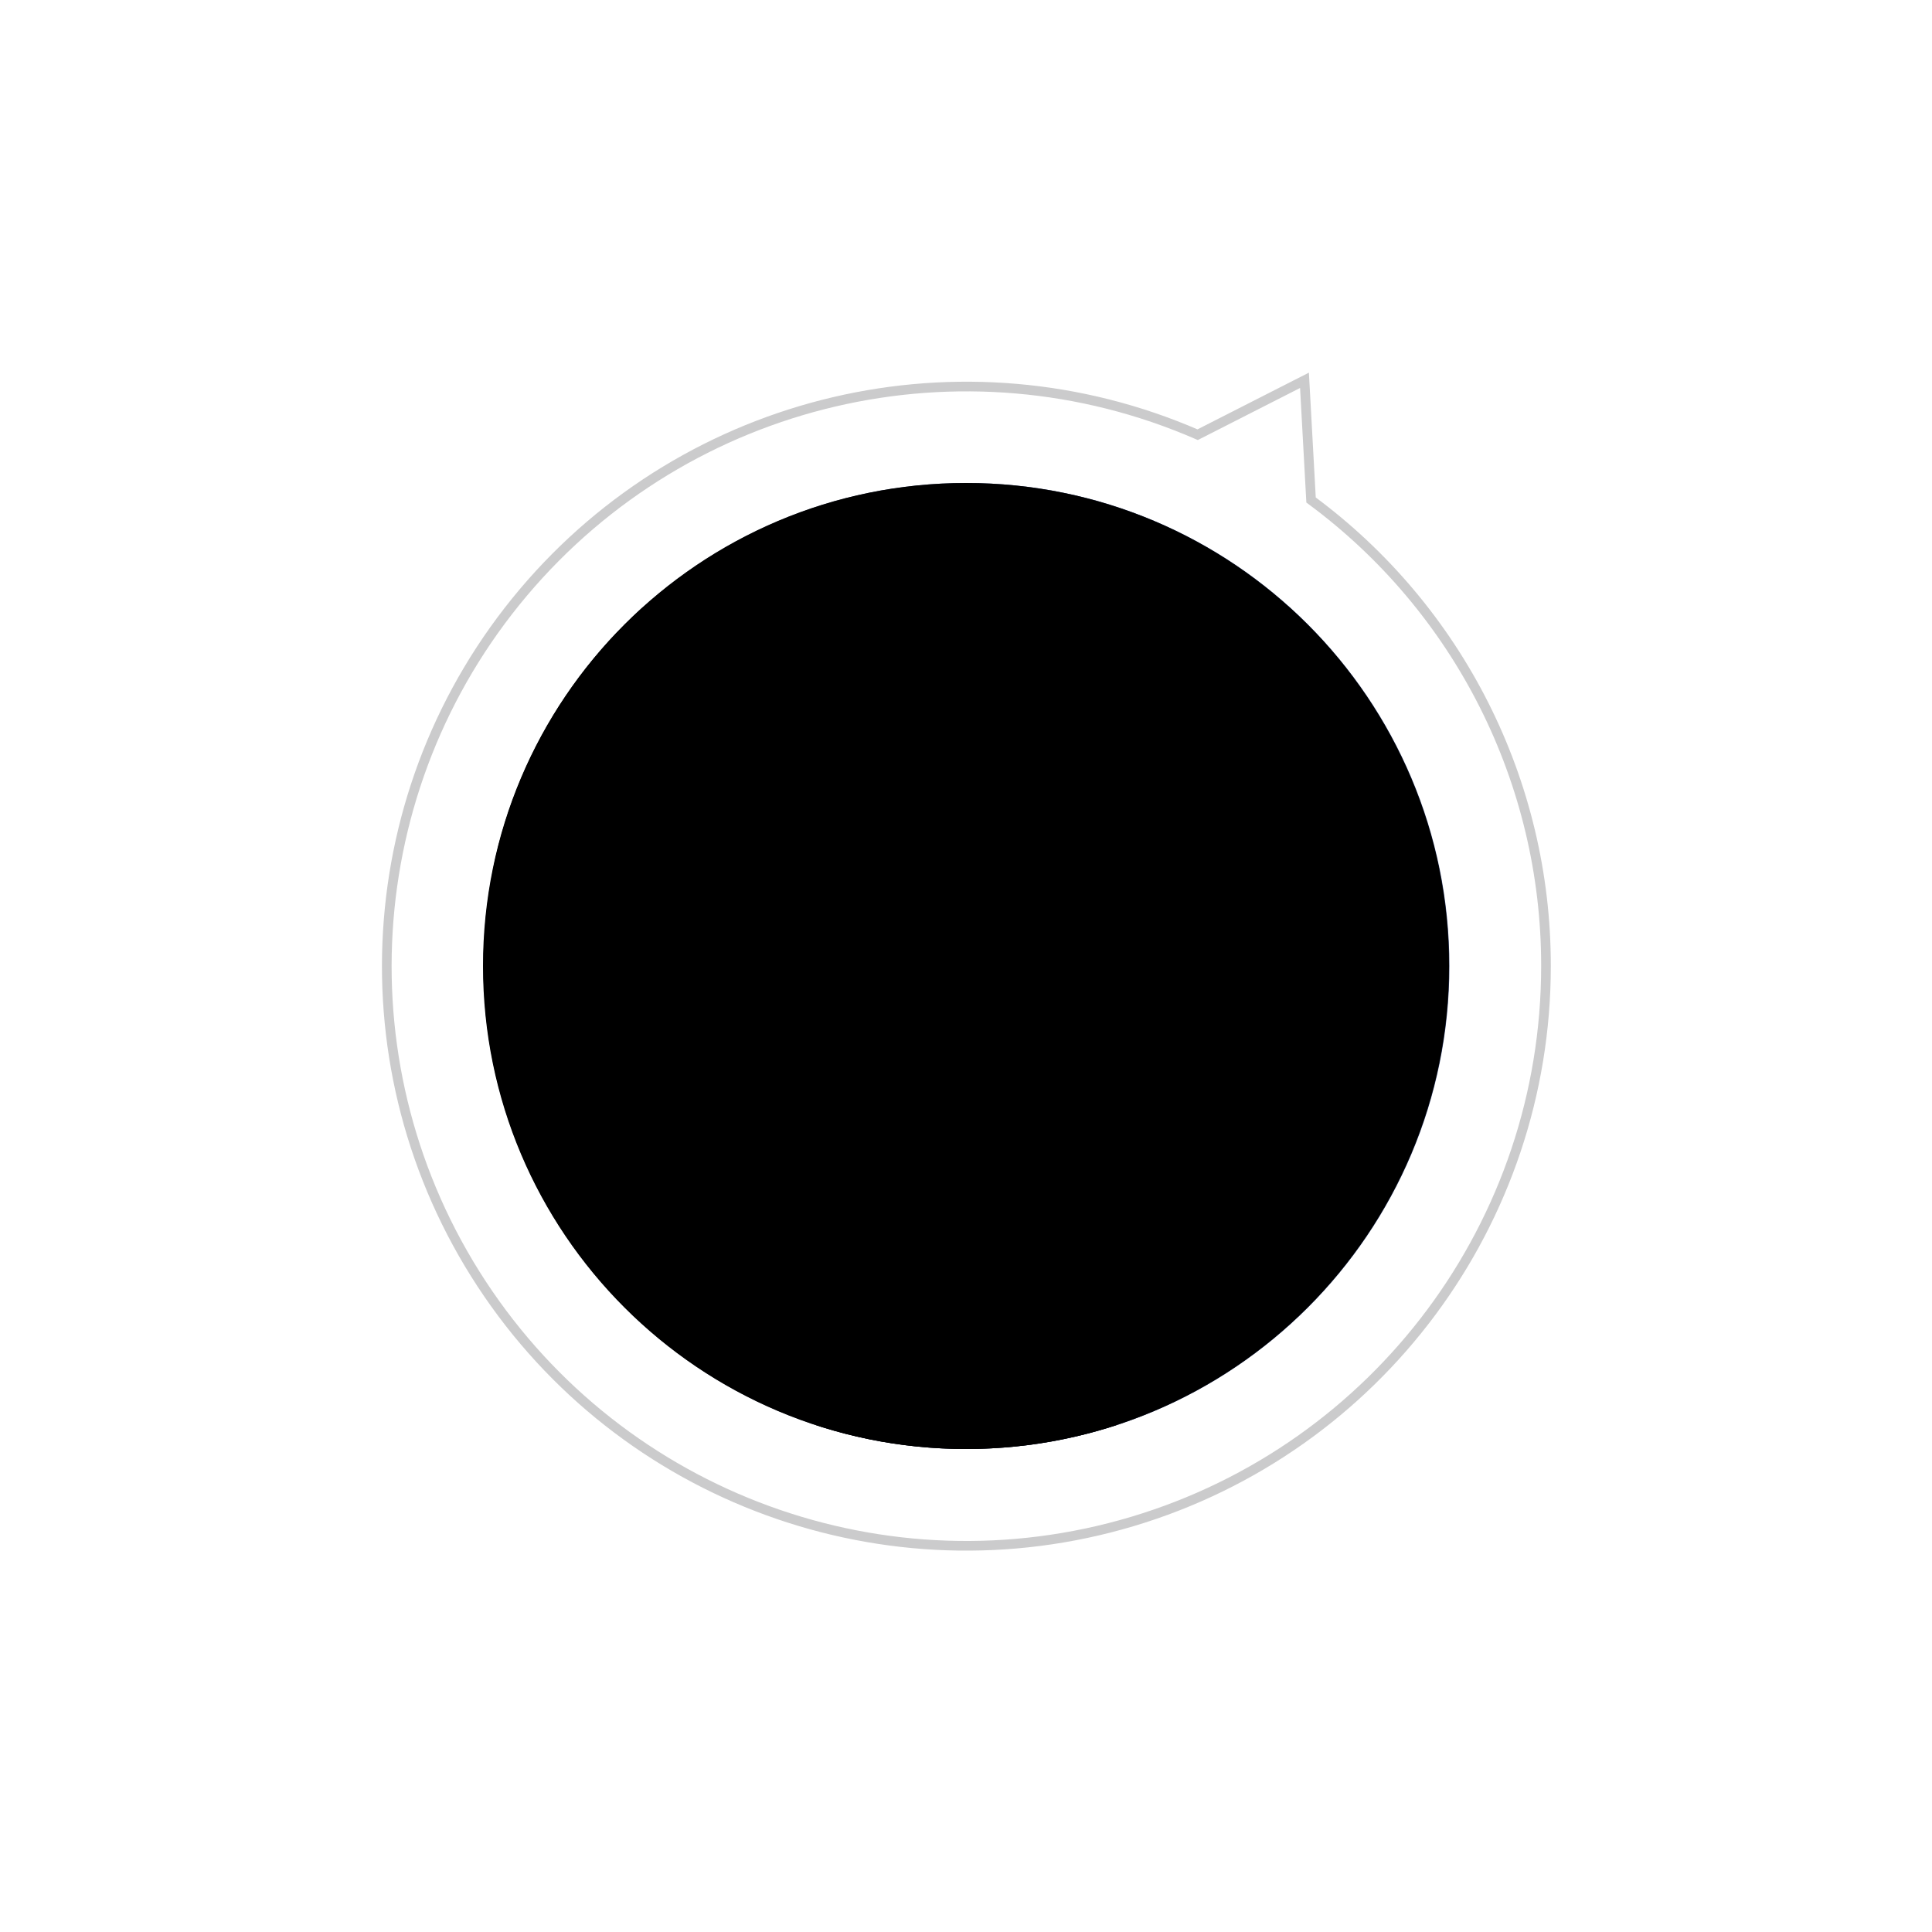
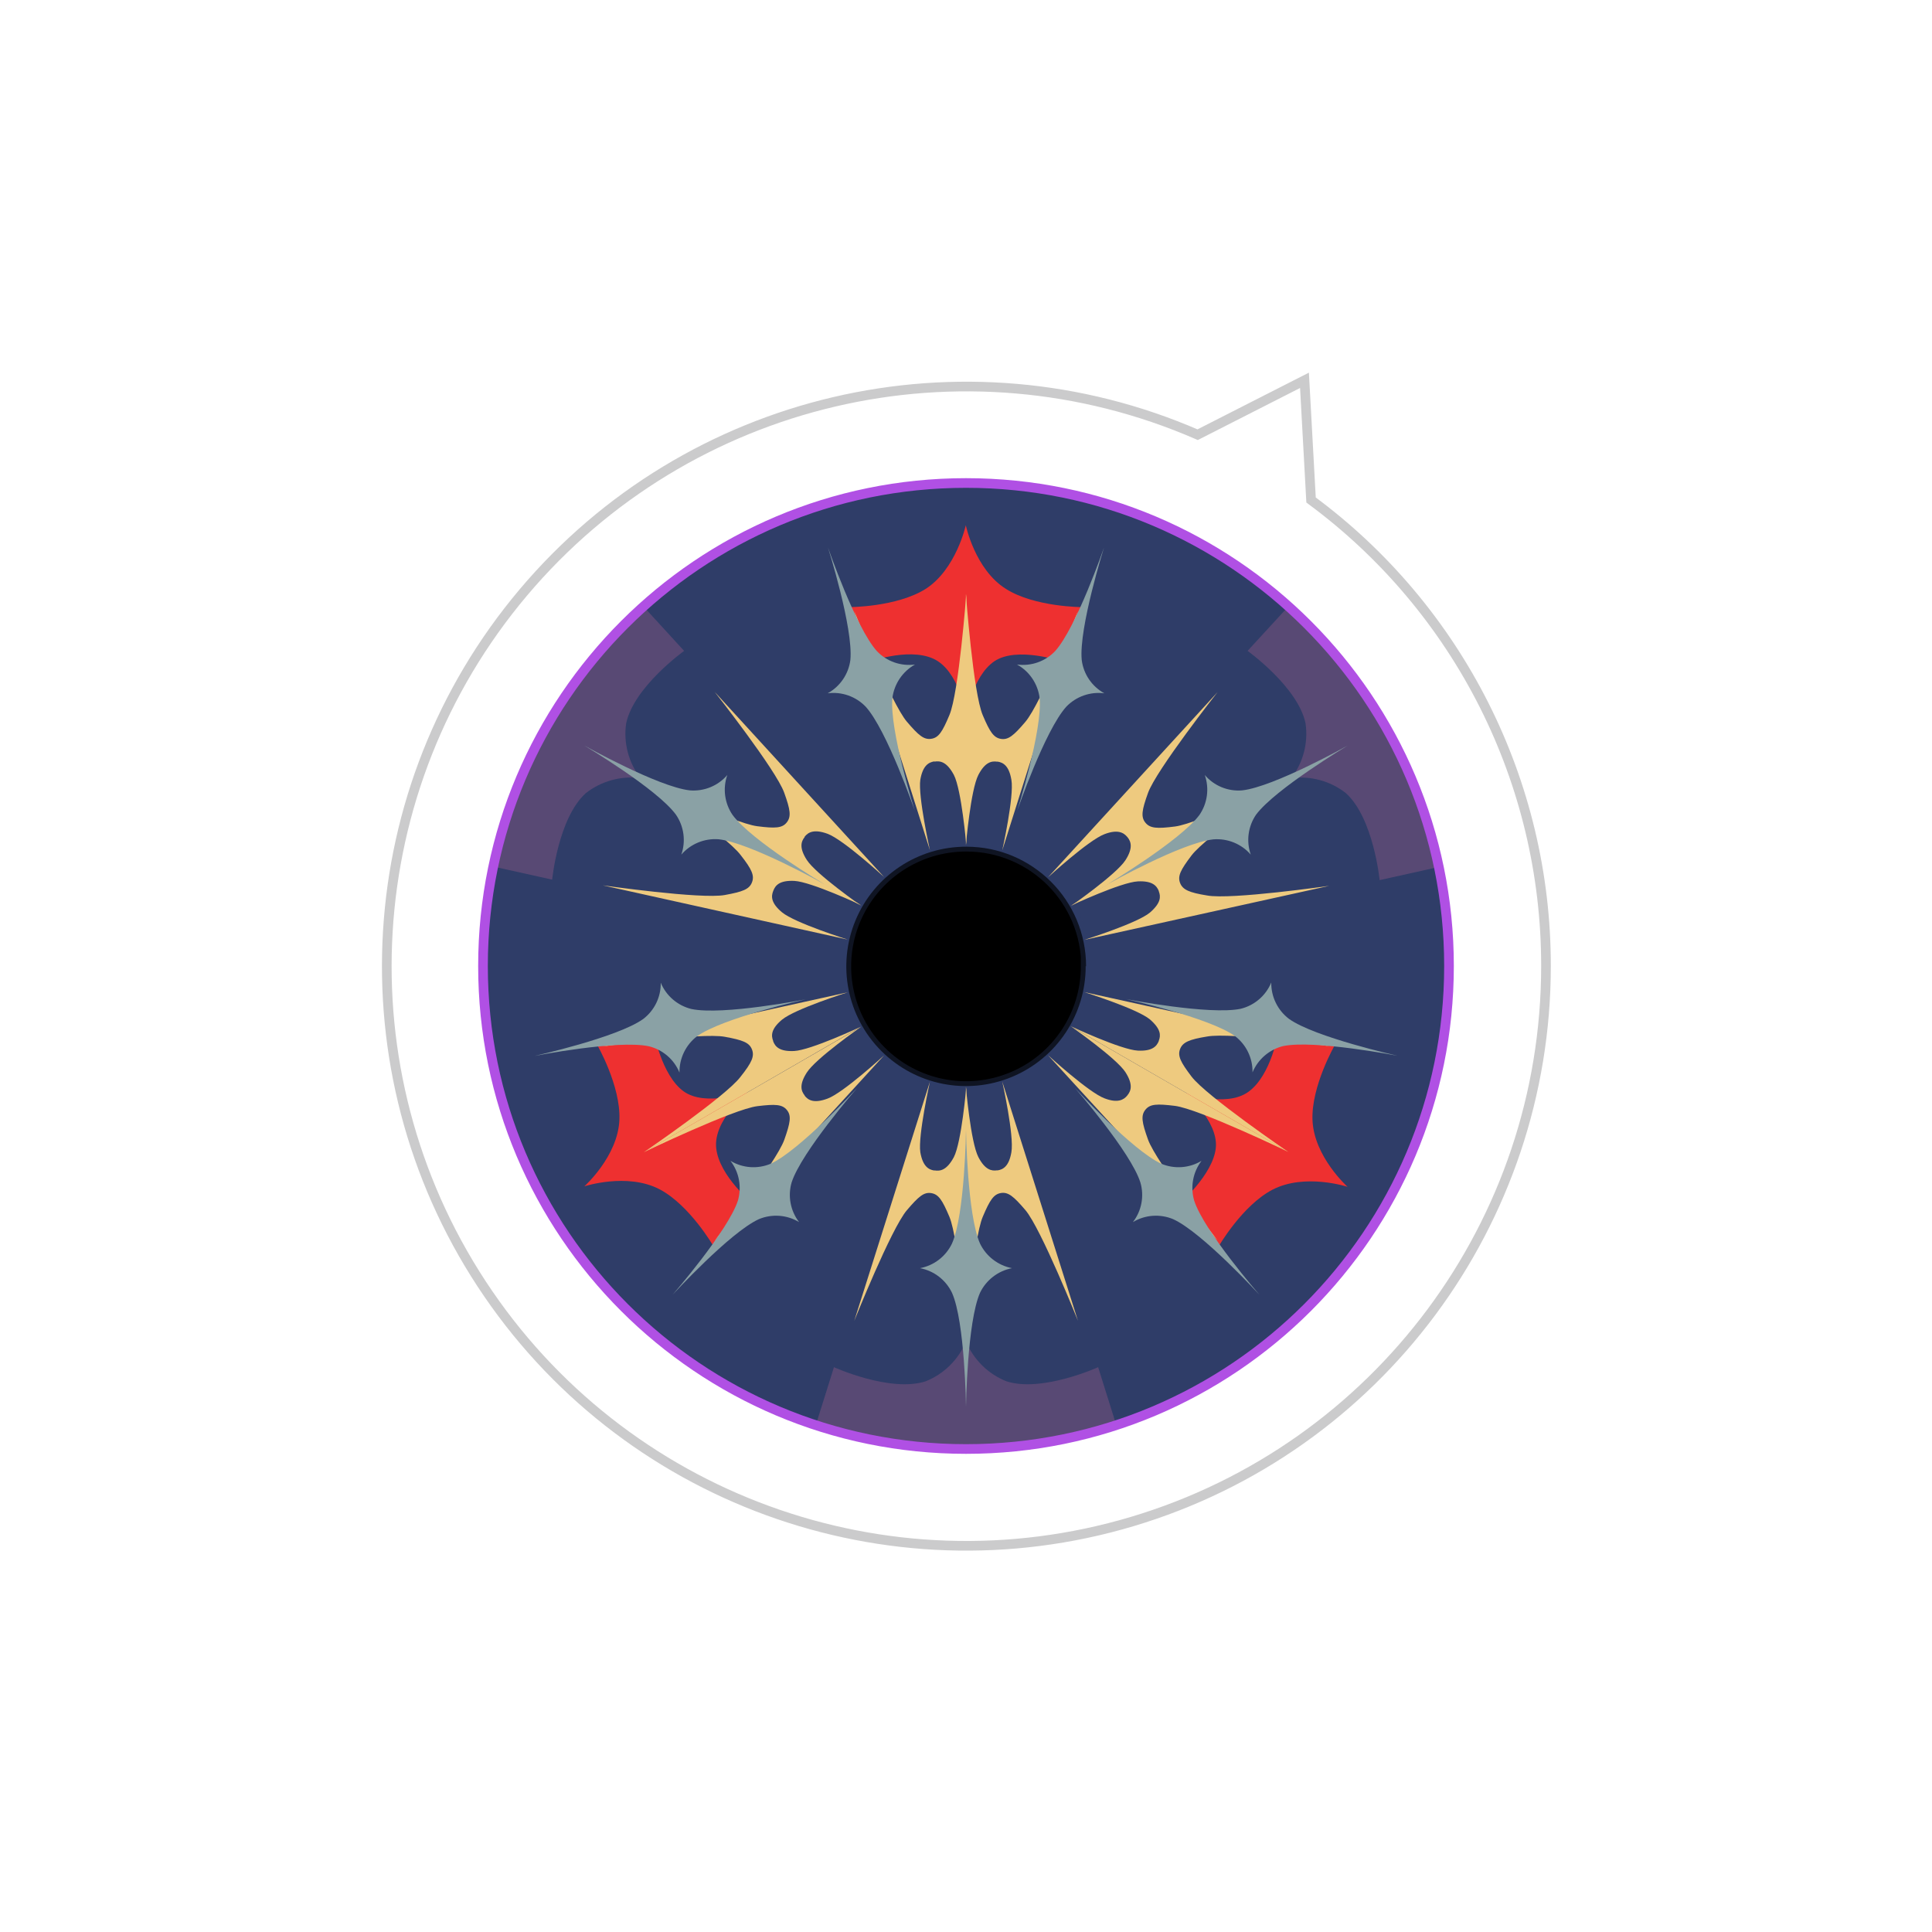
<svg xmlns="http://www.w3.org/2000/svg" id="Layer_1" data-name="Layer 1" viewBox="0 0 200 200">
  <defs>
-     <style>.seele-default-1,.seele-default-12,.seele-default-2,.seele-default-7{fill:none;}.seele-default-2{stroke:#cbcbcc;}.seele-default-12,.seele-default-2,.seele-default-7{stroke-miterlimit:10;}.seele-default-3{clip-path:url(#clip-path);}.seele-default-4{fill:url(#linear-gradient);}.seele-default-5{opacity:0.33;}.seele-default-6{clip-path:url(#clip-path-3);}.seele-default-7{stroke:#2f3d68;}.seele-default-8{fill:#584974;}.seele-default-9{fill:#ee3030;}.seele-default-10{fill:#eeca7f;}.seele-default-11{fill:#8aa1a5;}.seele-default-12{stroke:#b050e4;}</style>
-     <clipPath id="clip-path" transform="translate(-49.96 -50.35)">
+     <style>.seele-default-1,.seele-default-12,.seele-default-2,.seele-default-7{fill:none;}.seele-default-2{stroke:#cbcbcc;}.seele-default-12,.seele-default-2,.seele-default-7{stroke-miterlimit:10;}.seele-default-3{clip-path:url(#seele-default-clip-path);}.seele-default-4{fill:url(#seele-default-linear-gradient);}.seele-default-5{opacity:0.33;}.seele-default-6{clip-path:url(#seele-default-clip-path-3);}.seele-default-7{stroke:#2f3d68;}.seele-default-8{fill:#584974;}.seele-default-9{fill:#ee3030;}.seele-default-10{fill:#eeca7f;}.seele-default-11{fill:#8aa1a5;}.seele-default-12{stroke:#b050e4;}</style>
+     <clipPath id="seele-default-clip-path" transform="translate(-49.96 -50.35)">
      <path class="seele-default-1" d="M100,150.35a50,50,0,1,0,50-50,50,50,0,0,0-50,50" />
    </clipPath>
-     <linearGradient id="linear-gradient" x1="1.02" y1="599.61" x2="1.03" y2="599.61" gradientTransform="matrix(141.42, 0, 0, -141.42, -55.47, 84947.52)" gradientUnits="userSpaceOnUse">
+     <linearGradient id="seele-default-linear-gradient" x1="1.02" y1="599.61" x2="1.03" y2="599.61" gradientTransform="matrix(141.42, 0, 0, -141.42, -55.47, 84947.52)" gradientUnits="userSpaceOnUse">
      <stop offset="0" stop-color="#0f1215" />
      <stop offset="0.19" stop-color="#11141a" />
      <stop offset="0.44" stop-color="#171c29" />
      <stop offset="0.7" stop-color="#202943" />
      <stop offset="0.99" stop-color="#2e3c66" />
      <stop offset="1" stop-color="#2f3d68" />
    </linearGradient>
-     <clipPath id="clip-path-3" transform="translate(-49.96 -50.35)">
+     <clipPath id="seele-default-clip-path-3" transform="translate(-49.96 -50.35)">
      <rect class="seele-default-1" x="137.08" y="137.46" width="25.77" height="25.77" />
    </clipPath>
  </defs>
  <path id="Path_63" data-name="Path 63" class="seele-default-2" d="M210,150.35a60,60,0,1,1-36.06-55L185,89.72l.68,12.39A59.88,59.88,0,0,1,210,150.35Z" transform="translate(-49.96 -50.35)" />
  <g class="seele-default-3">
    <g id="Group_42" data-name="Group 42">
      <rect id="Rectangle_43" data-name="Rectangle 43" class="seele-default-4" x="79.25" y="79.64" width="141.42" height="141.42" transform="translate(-112.35 99.73) rotate(-45)" />
      <path id="Path_64" data-name="Path 64" d="M162.35,150.35A12.39,12.39,0,1,1,150,138h0a12.39,12.39,0,0,1,12.39,12.39h0" transform="translate(-49.96 -50.35)" />
    </g>
  </g>
  <g class="seele-default-3">
    <g id="Group_47" data-name="Group 47">
      <g id="Group_46" data-name="Group 46" class="seele-default-5">
        <g id="Group_45" data-name="Group 45">
          <g class="seele-default-6">
            <g id="Group_44" data-name="Group 44">
              <path id="Path_66" data-name="Path 66" class="seele-default-7" d="M162.35,150.35A12.39,12.39,0,1,1,150,138h0a12.39,12.39,0,0,1,12.39,12.39Z" transform="translate(-49.96 -50.35)" />
            </g>
          </g>
        </g>
      </g>
-       <path id="Path_67" data-name="Path 67" class="seele-default8" d="M165.52,197.88l-1.88-6s-5.83,2.65-9.5,1.46a7.58,7.58,0,0,1-4.18-4.12,7.56,7.56,0,0,1-4.17,4.12c-3.67,1.19-9.5-1.46-9.5-1.46l-1.88,6a50.26,50.26,0,0,0,31.11,0" transform="translate(-49.96 -50.35)" />
-       <path id="Path_68" data-name="Path 68" class="seele-default8" d="M101,140.05l6.12,1.36s.62-6.37,3.48-8.95a7.61,7.61,0,0,1,5.66-1.56,7.53,7.53,0,0,1-1.48-5.67c.8-3.78,6-7.5,6-7.5l-4.23-4.62A50.19,50.19,0,0,0,101,140.05" transform="translate(-49.96 -50.35)" />
-       <path id="Path_69" data-name="Path 69" class="seele-default8" d="M183.35,113.11l-4.24,4.62s5.21,3.73,6,7.5a7.56,7.56,0,0,1-1.48,5.68,7.53,7.53,0,0,1,5.66,1.55c2.86,2.59,3.49,9,3.49,9l6.11-1.36a50.27,50.27,0,0,0-15.55-26.95" transform="translate(-49.96 -50.35)" />
-       <path id="Path_70" data-name="Path 70" class="seele-default9" d="M150,124.28s.8-4.59,3.39-5.75,6.9.42,6.9.42L162,113.2s-4.93,0-7.91-1.89c-3.2-2-4.15-6.59-4.15-6.59s-1,4.56-4.15,6.59c-3,1.89-7.91,1.89-7.91,1.89l1.78,5.75s4.22-1.62,6.9-.42,3.38,5.75,3.38,5.75" transform="translate(-49.96 -50.35)" />
-       <path id="Path_71" data-name="Path 71" class="seele-default9" d="M172.54,163.38s3.57,3,3.28,5.8S172,175,172,175l4.09,4.41s2.46-4.27,5.59-5.9c3.36-1.75,7.78-.3,7.78-.3s-3.47-3.1-3.63-6.89c-.15-3.52,2.32-7.8,2.32-7.8l-5.86-1.33s-.71,4.46-3.09,6.18-6.67.06-6.67.06" transform="translate(-49.96 -50.35)" />
-       <path id="Path_72" data-name="Path 72" class="seele-default9" d="M127.38,163.38s-4.37,1.6-6.66-.06-3.1-6.18-3.1-6.18l-5.86,1.34s2.47,4.27,2.32,7.8c-.16,3.78-3.63,6.88-3.63,6.88s4.42-1.45,7.78.3c3.13,1.64,5.59,5.9,5.59,5.9l4.09-4.4s-3.51-2.85-3.81-5.77,3.28-5.8,3.28-5.8" transform="translate(-49.96 -50.35)" />
-       <path id="Path_73" data-name="Path 73" class="seele-default10" d="M153.22,129.19c.58.09,1.19.41,1.44,1.89.3,1.71-.95,7.31-.95,7.31l7.84-24.77s-3.82,9.54-5.44,11.45c-1.22,1.44-1.78,1.89-2.53,1.77s-1.15-.71-1.88-2.44c-1-2.31-1.75-12.57-1.75-12.57l0,26s.49-5.72,1.29-7.26c.69-1.33,1.37-1.46,1.95-1.37" transform="translate(-49.96 -50.35)" />
-       <path id="Path_74" data-name="Path 74" class="seele-default10" d="M146.7,129.19c.59-.09,1.26,0,2,1.37.8,1.54,1.29,7.26,1.29,7.26l0-26s-.77,10.25-1.75,12.56c-.73,1.74-1.12,2.34-1.88,2.45s-1.3-.34-2.52-1.77c-1.63-1.91-5.45-11.46-5.45-11.46l7.84,24.78s-1.25-5.6-1-7.31c.26-1.48.86-1.8,1.44-1.9" transform="translate(-49.96 -50.35)" />
-       <path id="Path_75" data-name="Path 75" class="seele-default10" d="M146.7,171.51c.59.09,1.26,0,2-1.37.8-1.55,1.29-7.27,1.29-7.27l0,26s-.77-10.25-1.75-12.56c-.73-1.73-1.12-2.33-1.88-2.45s-1.3.34-2.52,1.77c-1.63,1.91-5.45,11.46-5.45,11.46l7.84-24.78s-1.25,5.6-1,7.32c.26,1.47.86,1.8,1.44,1.89" transform="translate(-49.96 -50.35)" />
-       <path id="Path_76" data-name="Path 76" class="seele-default10" d="M153.22,171.51c.58-.09,1.19-.42,1.44-1.89.3-1.72-.95-7.32-.95-7.32l7.84,24.78s-3.82-9.55-5.44-11.46c-1.22-1.43-1.78-1.89-2.53-1.77s-1.15.72-1.88,2.45c-1,2.31-1.75,12.56-1.75,12.56l0-26s.49,5.72,1.29,7.27c.69,1.33,1.37,1.46,1.95,1.37" transform="translate(-49.96 -50.35)" />
-       <path id="Path_77" data-name="Path 77" class="seele-default10" d="M166.66,163.75c-.37.46-1,.82-2.36.3-1.63-.6-5.86-4.48-5.86-4.48L176,178.75s-6.36-8.08-7.2-10.44c-.64-1.78-.75-2.48-.27-3.08s1.19-.63,3.06-.4c2.48.31,11.75,4.77,11.75,4.77l-22.52-13s4.71,3.29,5.65,4.75c.8,1.26.58,1.91.21,2.37" transform="translate(-49.96 -50.35)" />
-       <path id="Path_78" data-name="Path 78" class="seele-default10" d="M169.92,158.11c-.22.55-.67,1.07-2.16,1-1.74-.08-6.94-2.52-6.94-2.52l22.49,13s-8.49-5.8-10-7.79c-1.14-1.5-1.46-2.14-1.19-2.85s.95-1,2.8-1.3c2.47-.46,12.65,1,12.65,1l-25.38-5.6s5.48,1.72,6.81,2.83c1.15,1,1.13,1.65.92,2.2" transform="translate(-49.96 -50.35)" />
-       <path id="Path_79" data-name="Path 79" class="seele-default10" d="M133.26,137c-.37.46-.59,1.11.22,2.37.93,1.46,5.64,4.75,5.64,4.75l-22.52-13s9.27,4.45,11.75,4.76c1.87.24,2.59.2,3.06-.4s.37-1.3-.27-3.07c-.84-2.36-7.2-10.44-7.2-10.44l17.54,19.17s-4.22-3.88-5.86-4.48c-1.4-.51-2-.15-2.36.3" transform="translate(-49.96 -50.35)" />
-       <path id="Path_80" data-name="Path 80" class="seele-default10" d="M130,142.59c-.22.55-.24,1.24.91,2.2,1.34,1.11,6.82,2.83,6.82,2.83L112.36,142s10.18,1.46,12.64,1c1.85-.34,2.52-.59,2.8-1.3s0-1.35-1.18-2.85c-1.51-2-10-7.8-10-7.8l22.49,13s-5.2-2.43-6.93-2.51c-1.5-.07-1.95.45-2.16,1" transform="translate(-49.96 -50.35)" />
-       <path id="Path_81" data-name="Path 81" class="seele-default10" d="M130,158.11c-.22-.55-.24-1.24.91-2.2,1.34-1.12,6.82-2.84,6.82-2.84l-25.38,5.61s10.18-1.47,12.65-1c1.85.34,2.52.59,2.8,1.3s0,1.35-1.19,2.85c-1.51,2-10,7.8-10,7.8l22.48-13s-5.2,2.44-6.93,2.52c-1.5.07-1.95-.45-2.16-1" transform="translate(-49.96 -50.35)" />
-       <path id="Path_82" data-name="Path 82" class="seele-default10" d="M133.26,163.75c-.37-.46-.59-1.11.22-2.37.93-1.47,5.64-4.75,5.64-4.75l-22.52,13s9.27-4.46,11.76-4.77c1.87-.23,2.58-.19,3.06.4s.36,1.3-.27,3.08c-.84,2.36-7.2,10.44-7.2,10.44l17.53-19.18s-4.22,3.88-5.86,4.48c-1.4.52-2,.16-2.36-.3" transform="translate(-49.96 -50.35)" />
-       <path id="Path_83" data-name="Path 83" class="seele-default10" d="M169.92,142.59c-.22-.55-.67-1.07-2.16-1-1.74.08-6.94,2.51-6.94,2.51l22.49-13s-8.49,5.8-10,7.8c-1.14,1.5-1.46,2.14-1.19,2.85s.95,1,2.8,1.3c2.47.46,12.65-1,12.65-1l-25.38,5.6s5.48-1.72,6.81-2.83c1.15-1,1.13-1.65.92-2.2" transform="translate(-49.96 -50.35)" />
-       <path id="Path_84" data-name="Path 84" class="seele-default10" d="M166.66,137c-.37-.46-1-.82-2.36-.3-1.63.6-5.86,4.48-5.86,4.48L176,122s-6.36,8.08-7.2,10.44c-.64,1.77-.75,2.48-.27,3.07s1.19.64,3.06.4c2.48-.31,11.75-4.77,11.75-4.77l-22.52,13s4.71-3.28,5.65-4.75c.8-1.25.58-1.91.21-2.37" transform="translate(-49.96 -50.35)" />
-       <path id="Path_85" data-name="Path 85" class="seele-default11" d="M155.24,119.14a4.6,4.6,0,0,0,3.94-1.38c2.22-2.46,5.07-10.74,5.07-10.74s-2.63,8.35-2.31,11.65a4.58,4.58,0,0,0,2.34,3.45,4.64,4.64,0,0,0-3.94,1.39c-2.22,2.46-5.07,10.74-5.07,10.74s2.63-8.35,2.31-11.65a4.61,4.61,0,0,0-2.34-3.46" transform="translate(-49.96 -50.35)" />
-       <path id="Path_86" data-name="Path 86" class="seele-default11" d="M135.64,122.12a4.61,4.61,0,0,0,2.35-3.45c.32-3.3-2.32-11.65-2.32-11.65s2.86,8.28,5.07,10.74a4.6,4.6,0,0,0,3.94,1.38,4.66,4.66,0,0,0-2.34,3.46c-.32,3.3,2.31,11.65,2.31,11.65s-2.85-8.28-5.07-10.74a4.63,4.63,0,0,0-3.94-1.39" transform="translate(-49.96 -50.35)" />
-       <path id="Path_87" data-name="Path 87" class="seele-default11" d="M125.25,130.58a4.61,4.61,0,0,1-3.87,1.59c-3.29-.36-10.93-4.64-10.93-4.64s7.53,4.48,9.48,7.15a4.62,4.62,0,0,1,.56,4.14,4.64,4.64,0,0,1,3.86-1.59c3.29.36,10.93,4.64,10.93,4.64s-7.52-4.48-9.48-7.15a4.61,4.61,0,0,1-.55-4.14" transform="translate(-49.96 -50.35)" />
-       <path id="Path_88" data-name="Path 88" class="seele-default11" d="M179.44,138.82a4.62,4.62,0,0,1,.55-4.14c2-2.67,9.48-7.15,9.48-7.15s-7.64,4.28-10.93,4.64a4.58,4.58,0,0,1-3.86-1.59,4.62,4.62,0,0,1-.56,4.14c-2,2.67-9.48,7.15-9.48,7.15s7.64-4.28,10.93-4.63a4.64,4.64,0,0,1,3.87,1.58" transform="translate(-49.96 -50.35)" />
-       <path id="Path_89" data-name="Path 89" class="seele-default11" d="M145.2,181.63a4.62,4.62,0,0,1,3.31,2.55c1.34,3,1.45,11.79,1.45,11.79s.12-8.76,1.45-11.79a4.66,4.66,0,0,1,3.31-2.55,4.66,4.66,0,0,1-3.31-2.55c-1.33-3-1.45-11.79-1.45-11.79s-.11,8.76-1.45,11.79a4.62,4.62,0,0,1-3.31,2.55" transform="translate(-49.96 -50.35)" />
-       <path id="Path_90" data-name="Path 90" class="seele-default11" d="M174.34,170.52a4.65,4.65,0,0,0-.76,4.11c1,3.14,6.76,9.76,6.76,9.76s-5.92-6.46-8.93-7.83a4.62,4.62,0,0,0-4.17.3,4.59,4.59,0,0,0,.77-4.11c-1-3.15-6.76-9.76-6.76-9.76s5.92,6.46,8.93,7.83a4.6,4.6,0,0,0,4.16-.3" transform="translate(-49.96 -50.35)" />
-       <path id="Path_91" data-name="Path 91" class="seele-default11" d="M181.56,152.06a4.65,4.65,0,0,0,1.83,3.76c2.69,1.92,11.24,3.82,11.24,3.82s-8.6-1.67-11.84-1a4.65,4.65,0,0,0-3.17,2.72,4.61,4.61,0,0,0-1.82-3.76c-2.69-1.92-11.25-3.82-11.25-3.82s8.6,1.67,11.84,1a4.61,4.61,0,0,0,3.17-2.72" transform="translate(-49.96 -50.35)" />
-       <path id="Path_92" data-name="Path 92" class="seele-default11" d="M120.3,161.38a4.61,4.61,0,0,0-3.17-2.72c-3.24-.69-11.84,1-11.84,1s8.56-1.9,11.25-3.82a4.61,4.61,0,0,0,1.82-3.76,4.63,4.63,0,0,0,3.17,2.72c3.24.69,11.84-1,11.84-1s-8.55,1.9-11.25,3.82a4.64,4.64,0,0,0-1.82,3.76" transform="translate(-49.96 -50.35)" />
-       <path id="Path_93" data-name="Path 93" class="seele-default11" d="M132.68,176.86a4.62,4.62,0,0,0-4.17-.3c-3,1.37-8.93,7.83-8.93,7.83s5.75-6.62,6.77-9.76a4.65,4.65,0,0,0-.77-4.11,4.6,4.6,0,0,0,4.16.3c3-1.37,8.94-7.83,8.94-7.83s-5.75,6.61-6.77,9.76a4.62,4.62,0,0,0,.77,4.11" transform="translate(-49.96 -50.35)" />
+       <path id="Path_67" data-name="Path 67" class="seele-default-8" d="M165.52,197.88l-1.88-6s-5.83,2.65-9.5,1.46a7.58,7.58,0,0,1-4.18-4.12,7.56,7.56,0,0,1-4.17,4.12c-3.67,1.19-9.5-1.46-9.5-1.46l-1.88,6a50.26,50.26,0,0,0,31.11,0" transform="translate(-49.96 -50.35)" />
+       <path id="Path_68" data-name="Path 68" class="seele-default-8" d="M101,140.05l6.12,1.36s.62-6.37,3.48-8.95a7.61,7.61,0,0,1,5.66-1.56,7.53,7.53,0,0,1-1.48-5.67c.8-3.78,6-7.5,6-7.5l-4.23-4.62A50.19,50.19,0,0,0,101,140.05" transform="translate(-49.96 -50.35)" />
+       <path id="Path_69" data-name="Path 69" class="seele-default-8" d="M183.35,113.11l-4.24,4.62s5.21,3.73,6,7.5a7.56,7.56,0,0,1-1.48,5.68,7.53,7.53,0,0,1,5.66,1.55c2.86,2.59,3.49,9,3.49,9l6.11-1.36a50.27,50.27,0,0,0-15.55-26.95" transform="translate(-49.96 -50.35)" />
+       <path id="Path_70" data-name="Path 70" class="seele-default-9" d="M150,124.28s.8-4.59,3.39-5.75,6.9.42,6.9.42L162,113.2s-4.93,0-7.91-1.89c-3.2-2-4.15-6.59-4.15-6.59s-1,4.56-4.15,6.59c-3,1.89-7.91,1.89-7.91,1.89l1.78,5.75s4.22-1.62,6.9-.42,3.38,5.75,3.38,5.75" transform="translate(-49.96 -50.35)" />
+       <path id="Path_71" data-name="Path 71" class="seele-default-9" d="M172.54,163.38s3.57,3,3.28,5.8S172,175,172,175l4.09,4.41s2.46-4.27,5.59-5.9c3.36-1.75,7.78-.3,7.78-.3s-3.47-3.1-3.63-6.89c-.15-3.52,2.32-7.8,2.32-7.8l-5.86-1.33s-.71,4.46-3.09,6.18-6.67.06-6.67.06" transform="translate(-49.96 -50.35)" />
+       <path id="Path_72" data-name="Path 72" class="seele-default-9" d="M127.38,163.38s-4.37,1.6-6.66-.06-3.1-6.18-3.1-6.18l-5.86,1.34s2.47,4.27,2.32,7.8c-.16,3.78-3.63,6.88-3.63,6.88s4.42-1.45,7.78.3c3.13,1.64,5.59,5.9,5.59,5.9l4.09-4.4s-3.51-2.85-3.81-5.77,3.28-5.8,3.28-5.8" transform="translate(-49.96 -50.35)" />
+       <path id="Path_73" data-name="Path 73" class="seele-default-10" d="M153.22,129.19c.58.09,1.19.41,1.44,1.89.3,1.71-.95,7.31-.95,7.31l7.84-24.77s-3.82,9.54-5.44,11.45c-1.22,1.44-1.78,1.89-2.53,1.77s-1.15-.71-1.88-2.44c-1-2.31-1.75-12.57-1.75-12.57l0,26s.49-5.72,1.29-7.26c.69-1.33,1.37-1.46,1.95-1.37" transform="translate(-49.96 -50.35)" />
+       <path id="Path_74" data-name="Path 74" class="seele-default-10" d="M146.7,129.19c.59-.09,1.26,0,2,1.37.8,1.54,1.29,7.26,1.29,7.26l0-26s-.77,10.25-1.75,12.56c-.73,1.74-1.12,2.34-1.88,2.45s-1.3-.34-2.52-1.77c-1.63-1.91-5.45-11.46-5.45-11.46l7.84,24.78s-1.25-5.6-1-7.31c.26-1.48.86-1.8,1.44-1.9" transform="translate(-49.96 -50.35)" />
+       <path id="Path_75" data-name="Path 75" class="seele-default-10" d="M146.7,171.51c.59.09,1.26,0,2-1.37.8-1.55,1.29-7.27,1.29-7.27l0,26s-.77-10.25-1.75-12.56c-.73-1.73-1.12-2.33-1.88-2.45s-1.3.34-2.52,1.77c-1.63,1.91-5.45,11.46-5.45,11.46l7.84-24.78s-1.25,5.6-1,7.32c.26,1.47.86,1.8,1.44,1.89" transform="translate(-49.96 -50.35)" />
+       <path id="Path_76" data-name="Path 76" class="seele-default-10" d="M153.22,171.51c.58-.09,1.19-.42,1.44-1.89.3-1.72-.95-7.32-.95-7.32l7.84,24.78s-3.82-9.55-5.44-11.46c-1.22-1.43-1.78-1.89-2.53-1.77s-1.15.72-1.88,2.45c-1,2.31-1.75,12.56-1.75,12.56l0-26s.49,5.72,1.29,7.27c.69,1.33,1.37,1.46,1.95,1.37" transform="translate(-49.96 -50.35)" />
+       <path id="Path_77" data-name="Path 77" class="seele-default-10" d="M166.66,163.75c-.37.46-1,.82-2.36.3-1.63-.6-5.86-4.48-5.86-4.48L176,178.75s-6.36-8.08-7.2-10.44c-.64-1.78-.75-2.48-.27-3.08s1.19-.63,3.06-.4c2.48.31,11.75,4.77,11.75,4.77l-22.52-13s4.71,3.29,5.65,4.75c.8,1.26.58,1.91.21,2.37" transform="translate(-49.96 -50.35)" />
+       <path id="Path_78" data-name="Path 78" class="seele-default-10" d="M169.92,158.11c-.22.55-.67,1.07-2.16,1-1.74-.08-6.94-2.52-6.94-2.52l22.49,13s-8.49-5.8-10-7.79c-1.14-1.5-1.46-2.14-1.19-2.85s.95-1,2.8-1.3c2.47-.46,12.65,1,12.65,1l-25.38-5.6s5.48,1.72,6.81,2.83c1.15,1,1.13,1.65.92,2.2" transform="translate(-49.96 -50.35)" />
+       <path id="Path_79" data-name="Path 79" class="seele-default-10" d="M133.26,137c-.37.46-.59,1.11.22,2.37.93,1.46,5.64,4.75,5.64,4.75l-22.52-13s9.27,4.45,11.75,4.76c1.87.24,2.59.2,3.06-.4s.37-1.3-.27-3.07c-.84-2.36-7.2-10.44-7.2-10.44l17.54,19.17s-4.22-3.88-5.86-4.48c-1.4-.51-2-.15-2.36.3" transform="translate(-49.96 -50.35)" />
+       <path id="Path_80" data-name="Path 80" class="seele-default-10" d="M130,142.59c-.22.55-.24,1.24.91,2.2,1.34,1.11,6.82,2.83,6.82,2.83L112.36,142s10.18,1.46,12.64,1c1.85-.34,2.52-.59,2.8-1.3s0-1.35-1.18-2.85c-1.51-2-10-7.8-10-7.8l22.49,13s-5.2-2.43-6.93-2.51c-1.5-.07-1.95.45-2.16,1" transform="translate(-49.96 -50.35)" />
+       <path id="Path_81" data-name="Path 81" class="seele-default-10" d="M130,158.11c-.22-.55-.24-1.24.91-2.2,1.34-1.12,6.82-2.84,6.82-2.84l-25.38,5.61s10.18-1.47,12.65-1c1.85.34,2.52.59,2.8,1.3s0,1.35-1.19,2.85c-1.51,2-10,7.8-10,7.8l22.48-13s-5.2,2.44-6.93,2.52c-1.5.07-1.95-.45-2.16-1" transform="translate(-49.96 -50.35)" />
+       <path id="Path_82" data-name="Path 82" class="seele-default-10" d="M133.26,163.75c-.37-.46-.59-1.11.22-2.37.93-1.47,5.64-4.75,5.64-4.75l-22.52,13s9.27-4.46,11.76-4.77c1.87-.23,2.58-.19,3.06.4s.36,1.3-.27,3.08c-.84,2.36-7.2,10.44-7.2,10.44l17.53-19.18s-4.22,3.88-5.86,4.48c-1.4.52-2,.16-2.36-.3" transform="translate(-49.96 -50.35)" />
+       <path id="Path_83" data-name="Path 83" class="seele-default-10" d="M169.92,142.59c-.22-.55-.67-1.07-2.16-1-1.74.08-6.94,2.51-6.94,2.51l22.49-13s-8.49,5.8-10,7.8c-1.14,1.5-1.46,2.14-1.19,2.85s.95,1,2.8,1.3c2.47.46,12.65-1,12.65-1l-25.38,5.6s5.48-1.72,6.81-2.83c1.15-1,1.13-1.65.92-2.2" transform="translate(-49.96 -50.35)" />
+       <path id="Path_84" data-name="Path 84" class="seele-default-10" d="M166.66,137c-.37-.46-1-.82-2.36-.3-1.63.6-5.86,4.48-5.86,4.48L176,122s-6.36,8.08-7.2,10.44c-.64,1.77-.75,2.48-.27,3.07s1.19.64,3.06.4c2.48-.31,11.75-4.77,11.75-4.77l-22.52,13s4.71-3.28,5.65-4.75c.8-1.25.58-1.91.21-2.37" transform="translate(-49.96 -50.35)" />
+       <path id="Path_85" data-name="Path 85" class="seele-default-11" d="M155.24,119.14a4.6,4.6,0,0,0,3.94-1.38c2.22-2.46,5.07-10.74,5.07-10.74s-2.63,8.35-2.31,11.65a4.58,4.58,0,0,0,2.34,3.45,4.64,4.64,0,0,0-3.94,1.39c-2.22,2.46-5.07,10.74-5.07,10.74s2.63-8.35,2.31-11.65a4.61,4.61,0,0,0-2.34-3.46" transform="translate(-49.96 -50.35)" />
+       <path id="Path_86" data-name="Path 86" class="seele-default-11" d="M135.64,122.12a4.61,4.61,0,0,0,2.35-3.45c.32-3.3-2.32-11.65-2.32-11.65s2.86,8.28,5.07,10.74a4.6,4.6,0,0,0,3.94,1.38,4.66,4.66,0,0,0-2.34,3.46c-.32,3.3,2.31,11.65,2.31,11.65s-2.85-8.28-5.07-10.74a4.63,4.63,0,0,0-3.94-1.39" transform="translate(-49.96 -50.35)" />
+       <path id="Path_87" data-name="Path 87" class="seele-default-11" d="M125.25,130.58a4.61,4.61,0,0,1-3.87,1.59c-3.29-.36-10.93-4.64-10.93-4.64s7.53,4.48,9.48,7.15a4.62,4.62,0,0,1,.56,4.14,4.64,4.64,0,0,1,3.86-1.59c3.29.36,10.93,4.64,10.93,4.64s-7.52-4.48-9.48-7.15a4.61,4.61,0,0,1-.55-4.14" transform="translate(-49.96 -50.35)" />
+       <path id="Path_88" data-name="Path 88" class="seele-default-11" d="M179.44,138.82a4.62,4.62,0,0,1,.55-4.14c2-2.67,9.48-7.15,9.48-7.15s-7.64,4.28-10.93,4.64a4.58,4.58,0,0,1-3.86-1.59,4.62,4.62,0,0,1-.56,4.14c-2,2.67-9.48,7.15-9.48,7.15s7.64-4.28,10.93-4.63a4.64,4.64,0,0,1,3.87,1.58" transform="translate(-49.96 -50.35)" />
+       <path id="Path_89" data-name="Path 89" class="seele-default-11" d="M145.2,181.63a4.62,4.62,0,0,1,3.31,2.55c1.34,3,1.45,11.79,1.45,11.79s.12-8.76,1.45-11.79a4.66,4.66,0,0,1,3.31-2.55,4.66,4.66,0,0,1-3.31-2.55c-1.33-3-1.45-11.79-1.45-11.79s-.11,8.76-1.45,11.79a4.62,4.62,0,0,1-3.31,2.55" transform="translate(-49.96 -50.35)" />
+       <path id="Path_90" data-name="Path 90" class="seele-default-11" d="M174.34,170.52a4.65,4.65,0,0,0-.76,4.11c1,3.14,6.76,9.76,6.76,9.76s-5.92-6.46-8.93-7.83a4.62,4.62,0,0,0-4.17.3,4.59,4.59,0,0,0,.77-4.11c-1-3.15-6.76-9.76-6.76-9.76s5.92,6.46,8.93,7.83a4.6,4.6,0,0,0,4.16-.3" transform="translate(-49.96 -50.35)" />
+       <path id="Path_91" data-name="Path 91" class="seele-default-11" d="M181.56,152.06a4.65,4.65,0,0,0,1.83,3.76c2.69,1.92,11.24,3.82,11.24,3.82s-8.6-1.67-11.84-1a4.65,4.65,0,0,0-3.17,2.72,4.61,4.61,0,0,0-1.82-3.76c-2.69-1.92-11.25-3.82-11.25-3.82s8.6,1.67,11.84,1a4.61,4.61,0,0,0,3.17-2.72" transform="translate(-49.96 -50.35)" />
+       <path id="Path_92" data-name="Path 92" class="seele-default-11" d="M120.3,161.38a4.61,4.61,0,0,0-3.17-2.72c-3.24-.69-11.84,1-11.84,1s8.56-1.9,11.25-3.82a4.61,4.61,0,0,0,1.82-3.76,4.63,4.63,0,0,0,3.17,2.72c3.24.69,11.84-1,11.84-1s-8.55,1.9-11.25,3.82a4.64,4.64,0,0,0-1.82,3.76" transform="translate(-49.96 -50.35)" />
+       <path id="Path_93" data-name="Path 93" class="seele-default-11" d="M132.68,176.86a4.62,4.62,0,0,0-4.17-.3c-3,1.37-8.93,7.83-8.93,7.83s5.75-6.62,6.77-9.76a4.65,4.65,0,0,0-.77-4.11,4.6,4.6,0,0,0,4.16.3c3-1.37,8.94-7.83,8.94-7.83s-5.75,6.61-6.77,9.76a4.62,4.62,0,0,0,.77,4.11" transform="translate(-49.96 -50.35)" />
    </g>
  </g>
-   <circle id="Ellipse_10" data-name="Ellipse 10" class="seele-default12" cx="100" cy="100" r="50" />
+   <circle id="Ellipse_10" data-name="Ellipse 10" class="seele-default-12" cx="100" cy="100" r="50" />
</svg>
